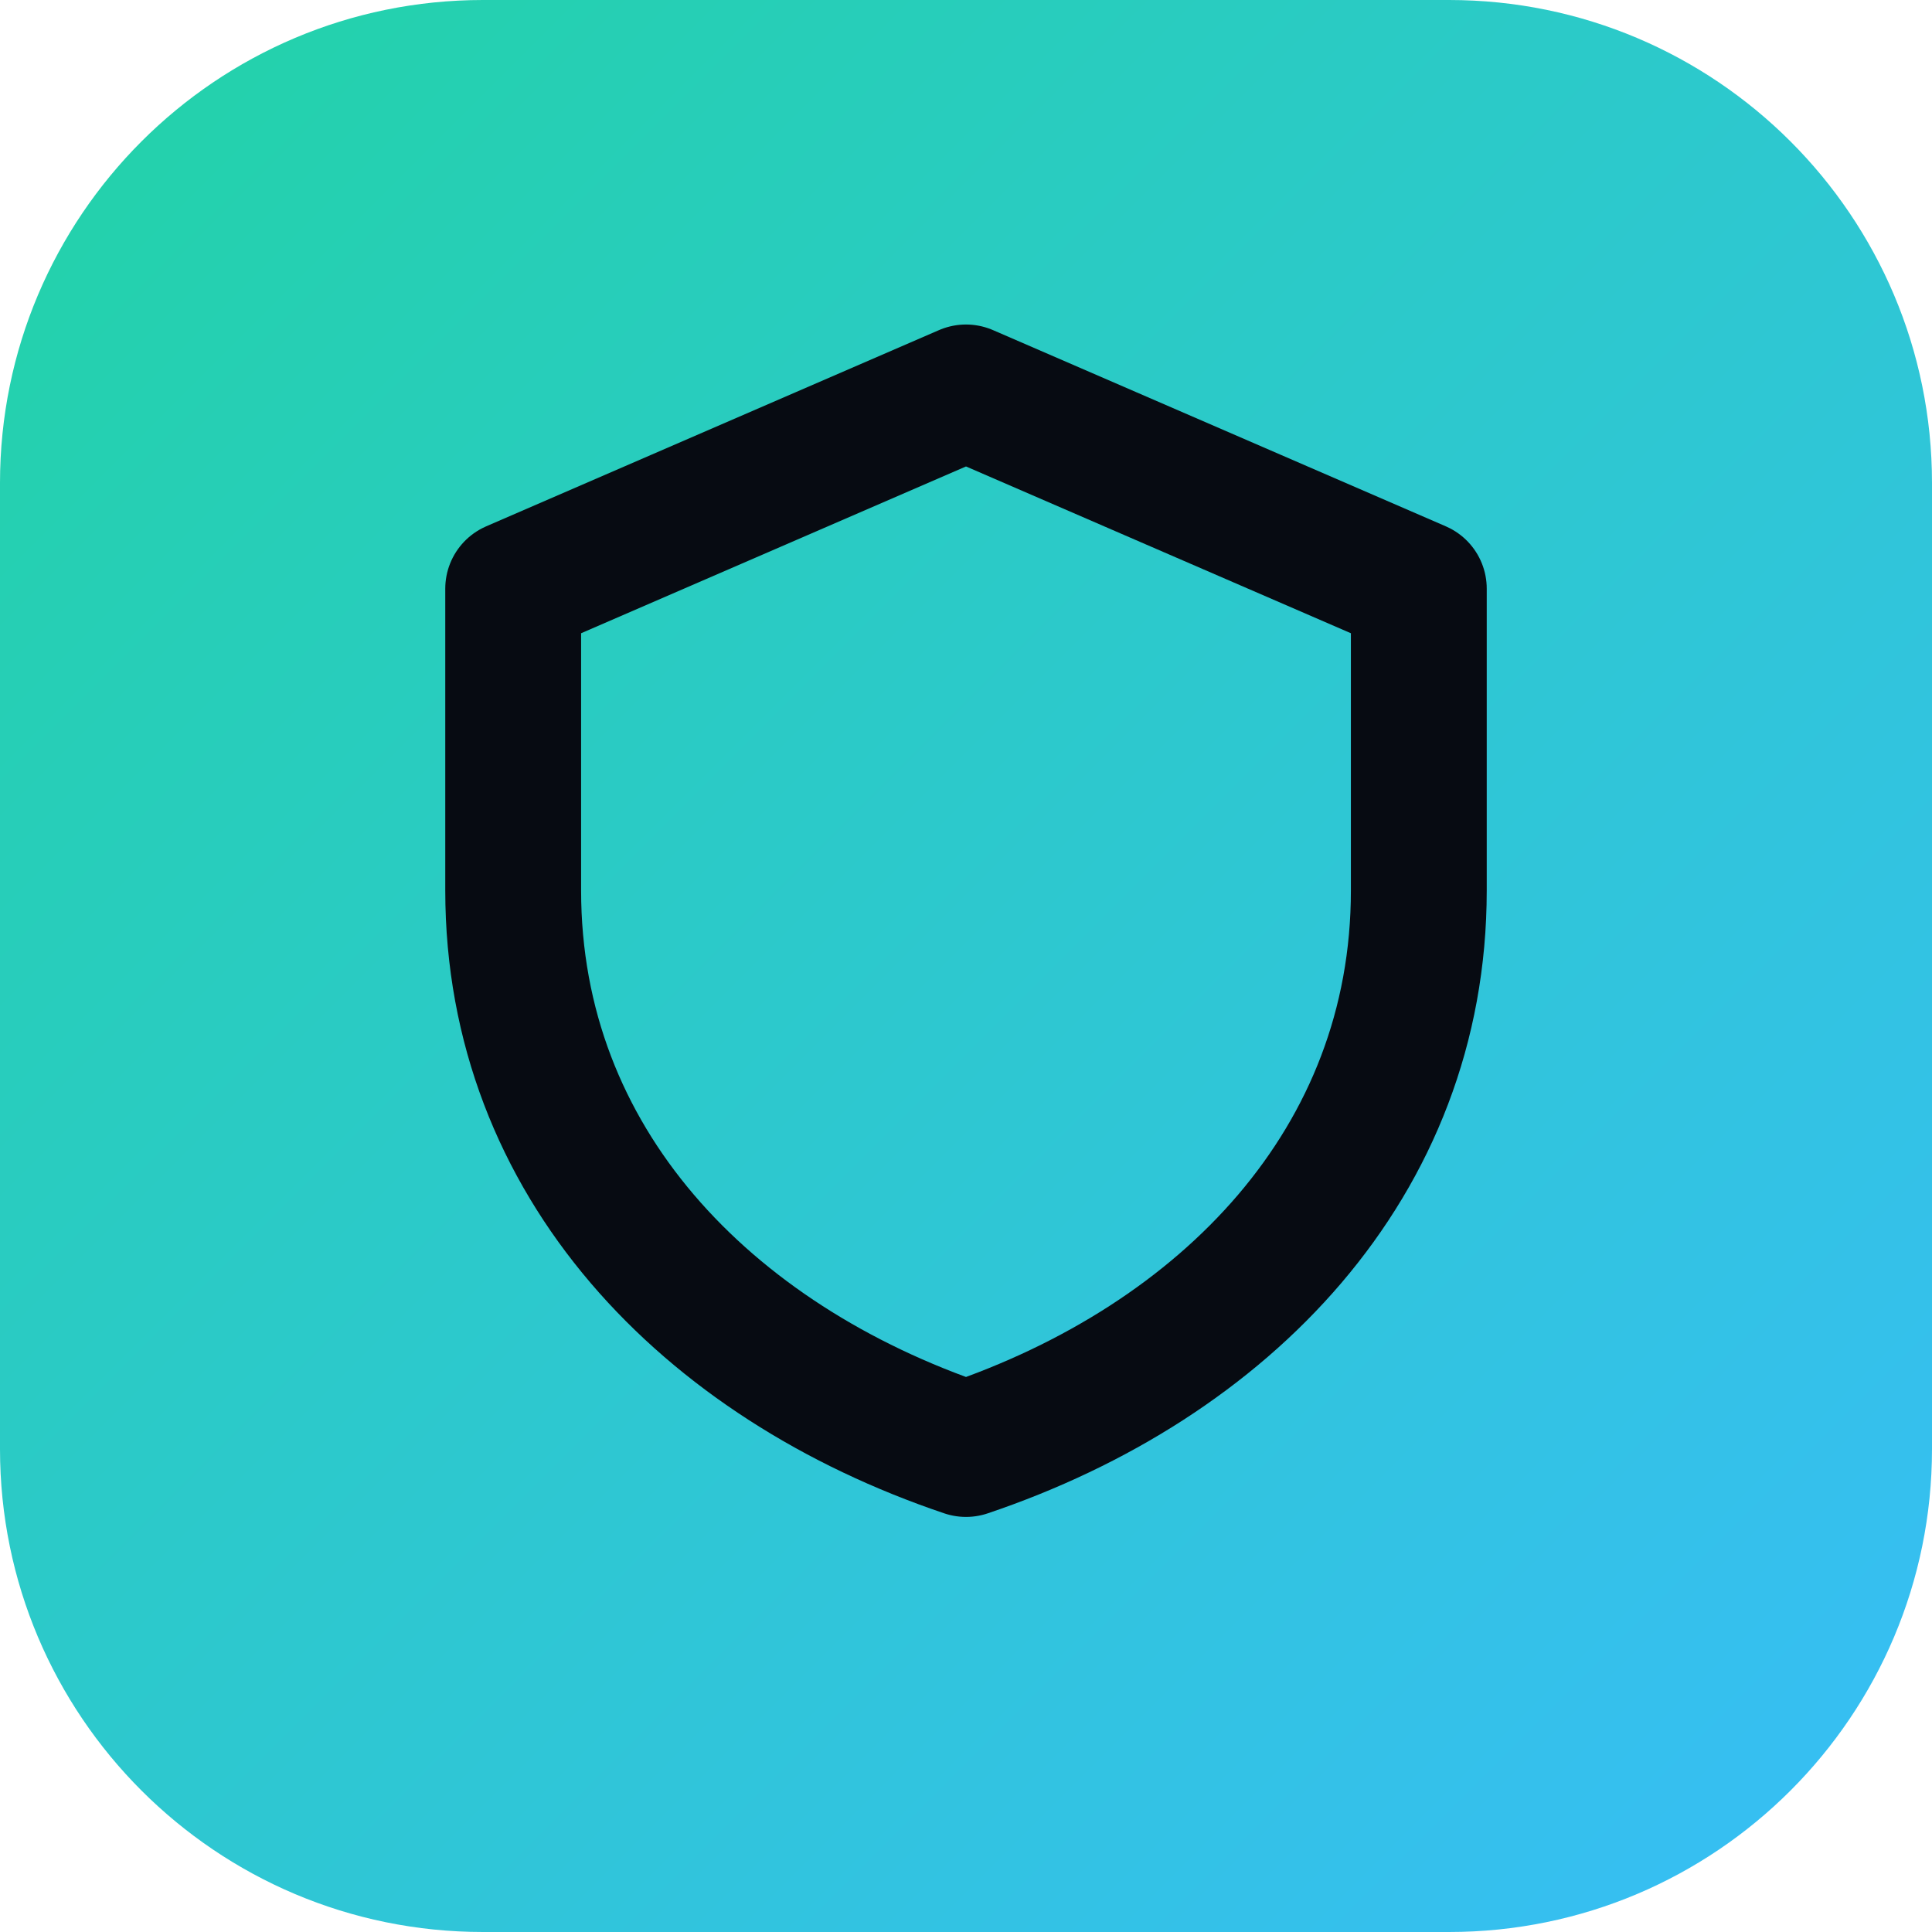
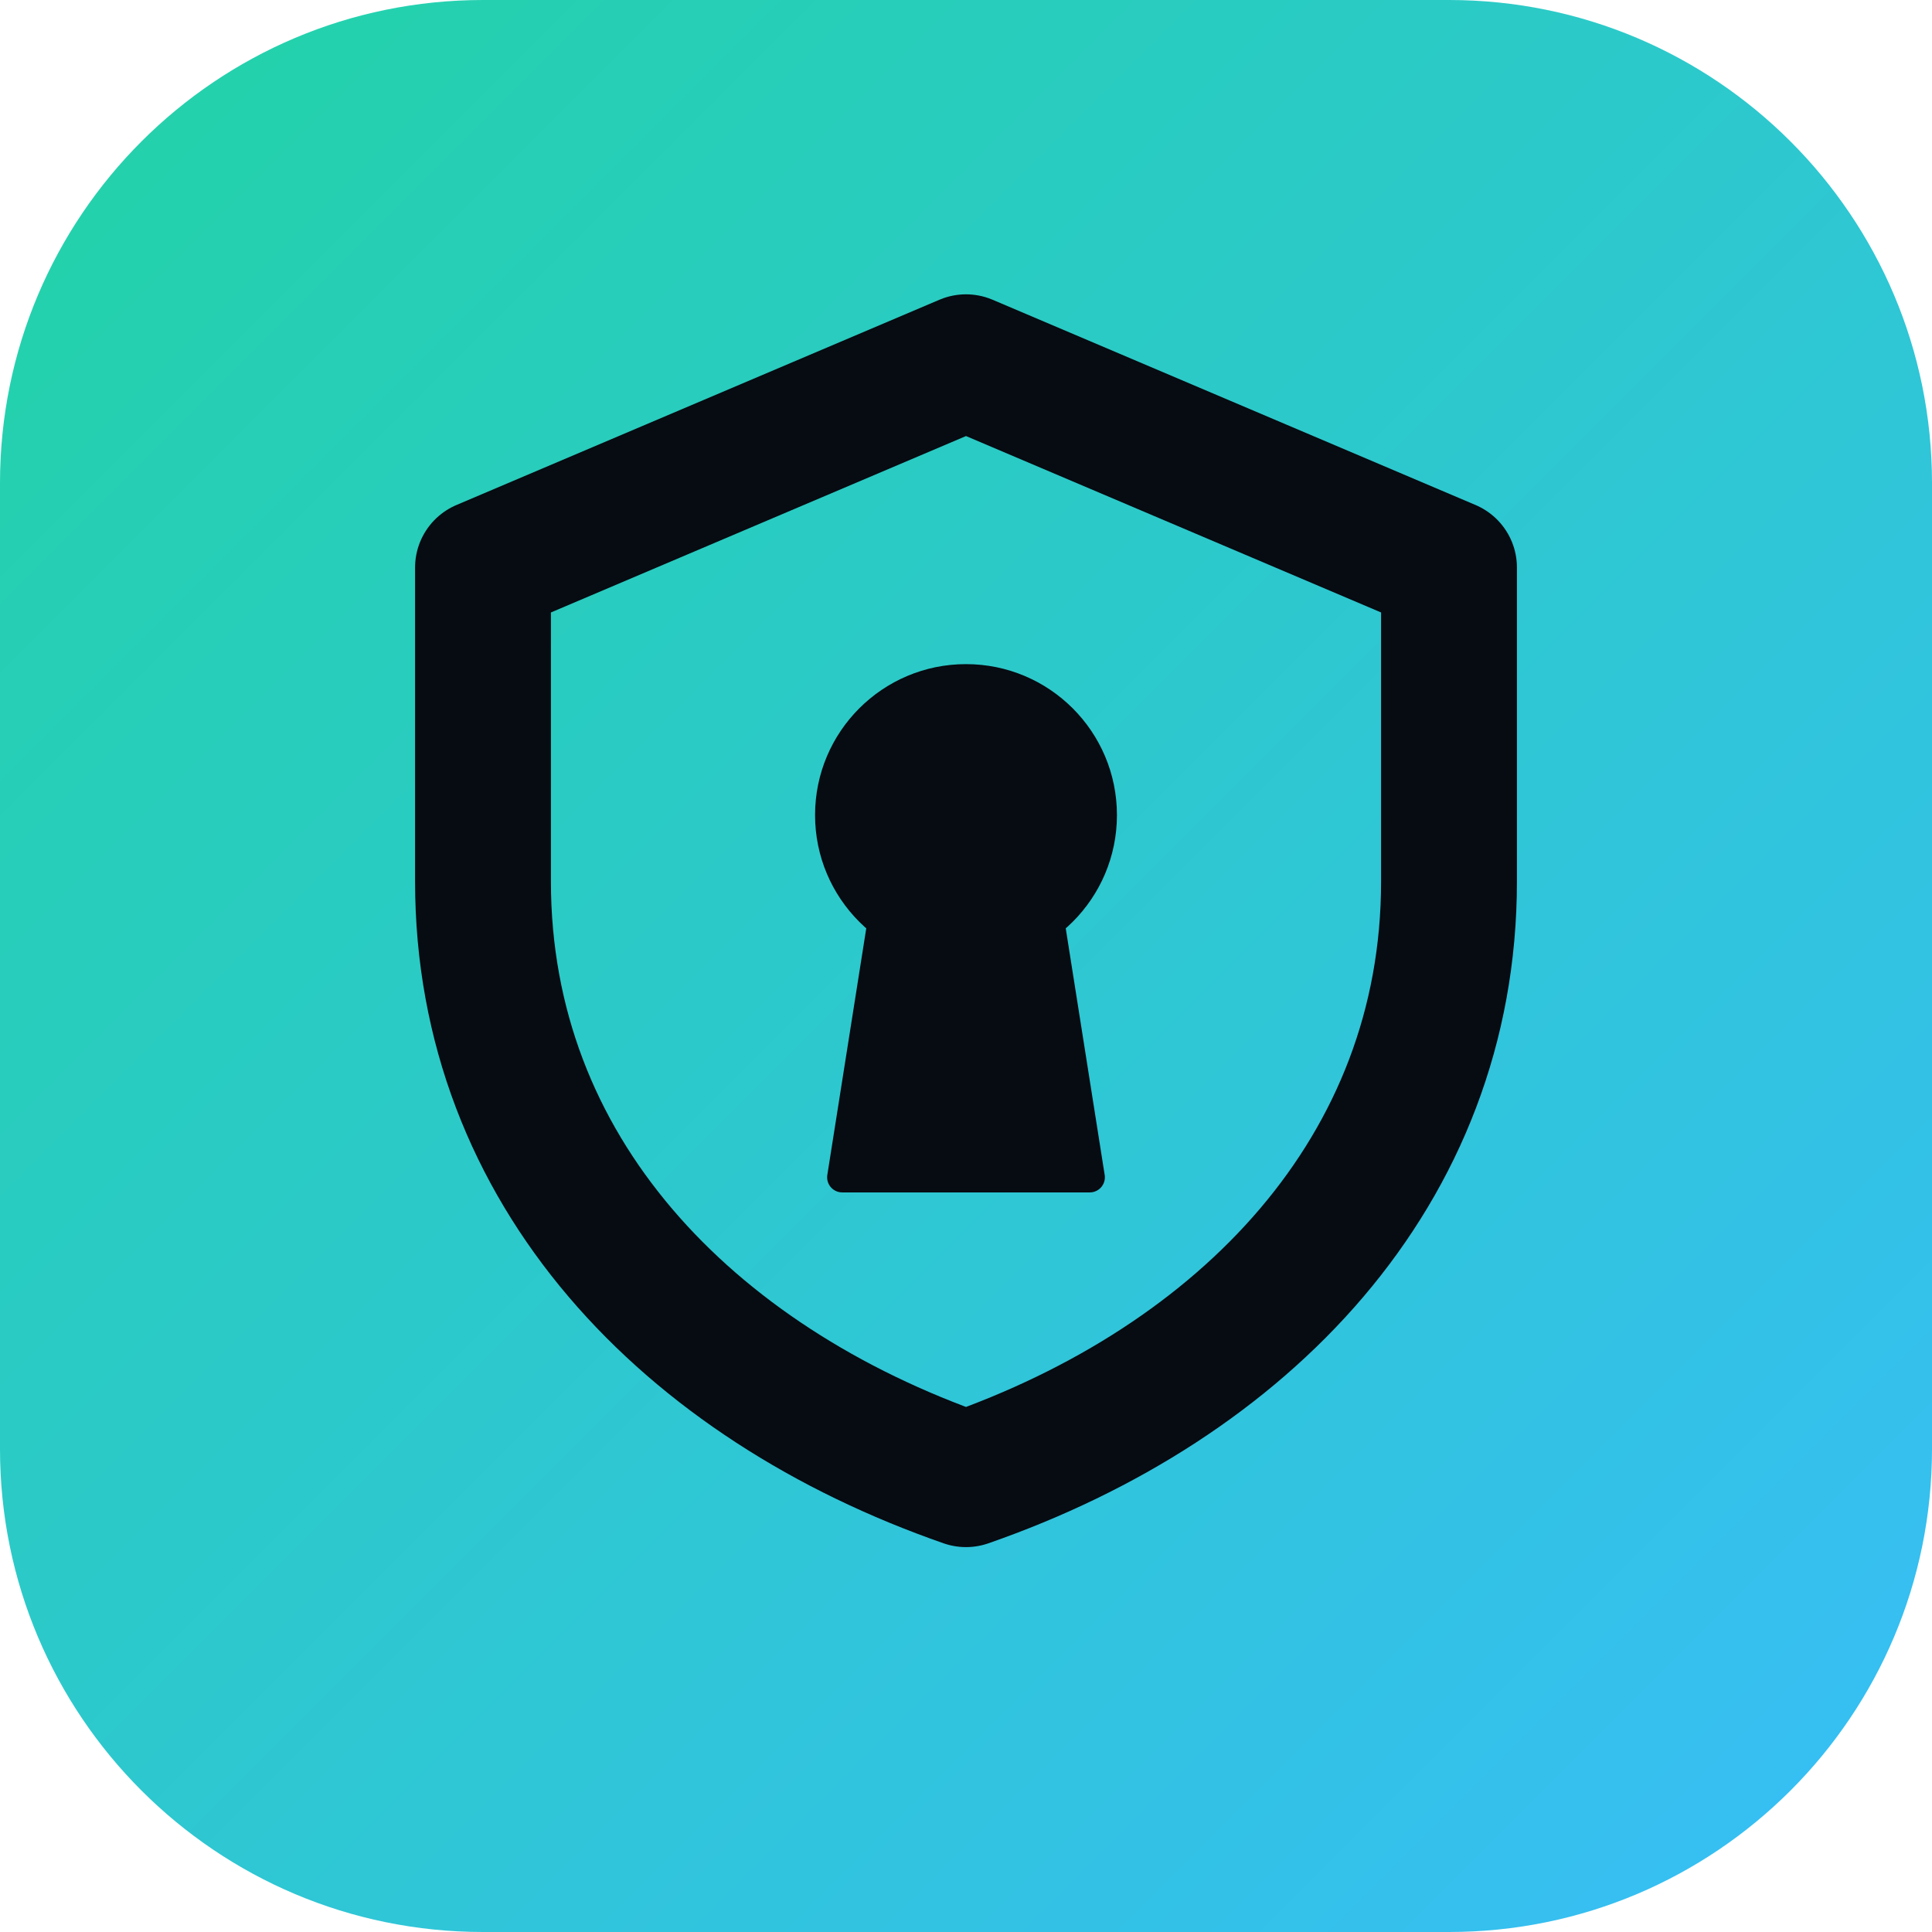
<svg xmlns="http://www.w3.org/2000/svg" viewBox="0 0 64 64">
  <defs>
    <linearGradient id="g" x1="0" y1="0" x2="1" y2="1">
      <stop offset="0" stop-color="#22d3a6" />
      <stop offset="1" stop-color="#38bdf8" />
    </linearGradient>
  </defs>
  <rect width="64" height="64" rx="16" fill="url(#g)" />
-   <path d="M32 13l15 6.5v10c0 9-6.4 15.6-15 18.5-8.6-2.9-15-9.5-15-18.5v-10z" fill="none" stroke="#070b12" stroke-width="4.5" stroke-linejoin="round" />
+   <path d="M32 12l16 6.8v10.4c0 9.6-6.8 16.6-16 19.8-9.2-3.2-16-10.2-16-19.8V18.8z" fill="none" stroke="#070b12" stroke-width="4.5" stroke-linejoin="round" />
+   <circle cx="32" cy="27" r="5" fill="#070b12" />
+   <path d="M29.4 29.5h5.2l1.5 9.5h-8.2z" fill="#070b12" stroke="#070b12" stroke-width="1" stroke-linejoin="round" />
</svg>
